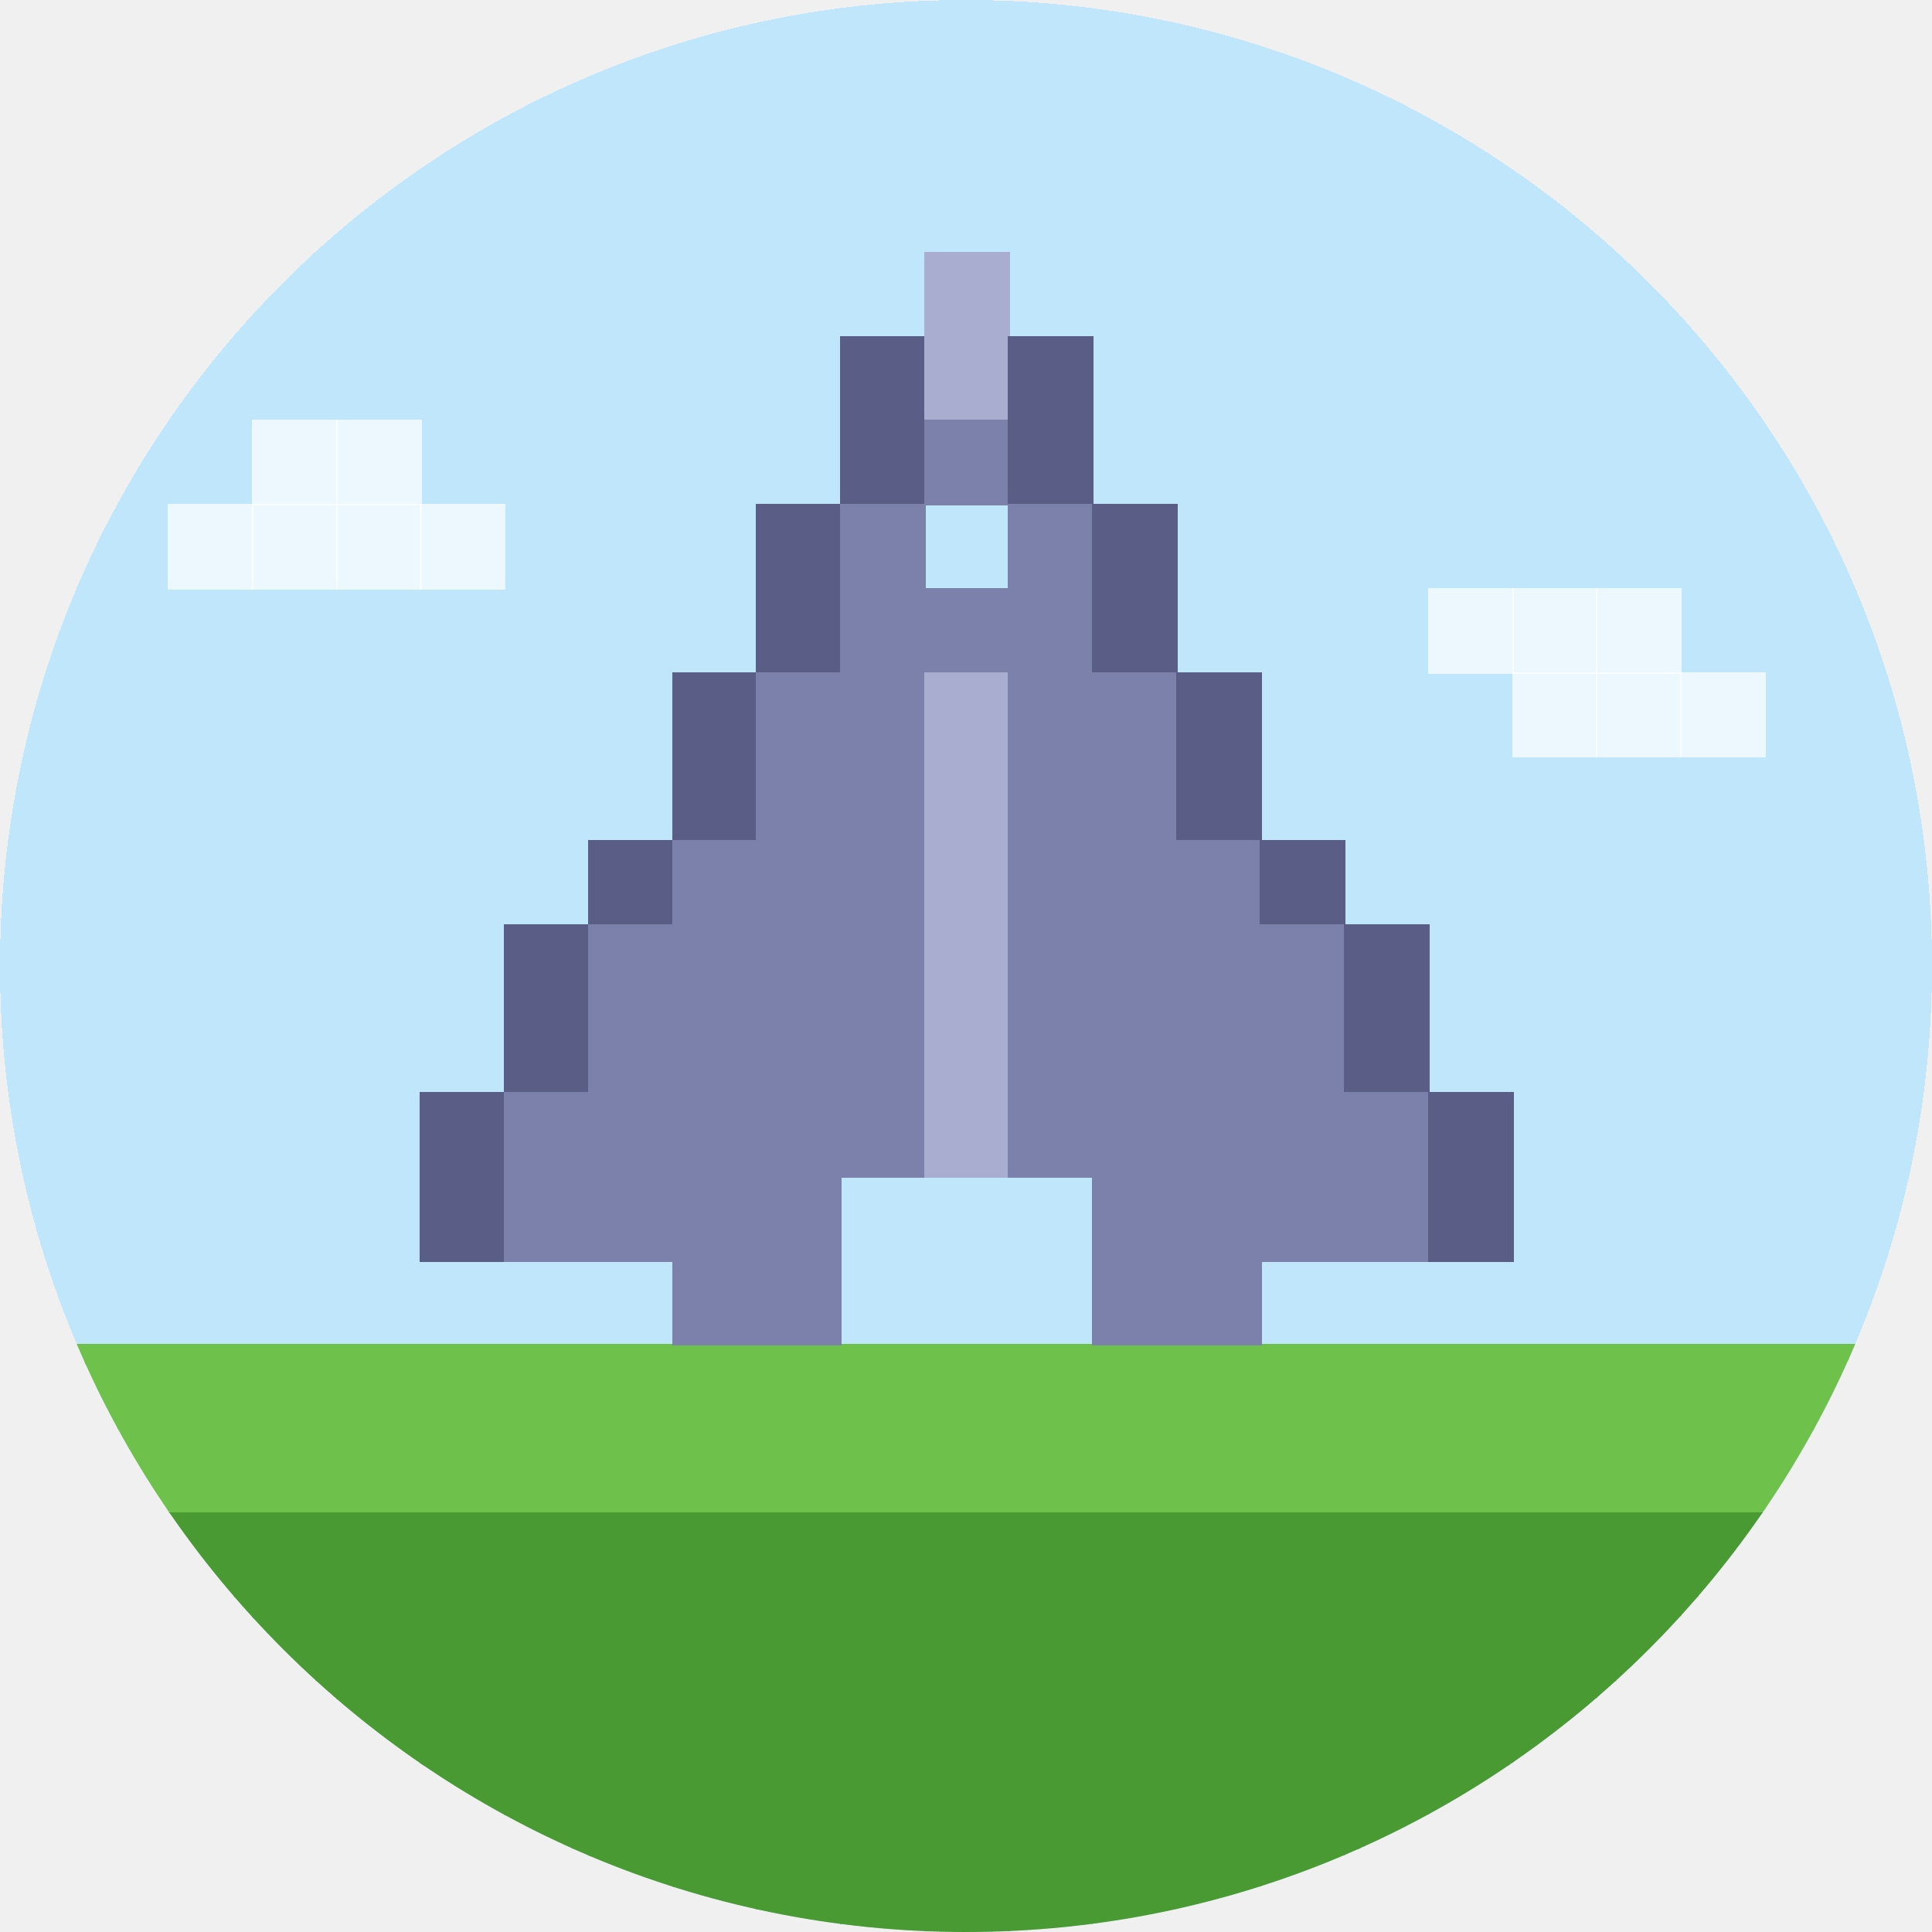
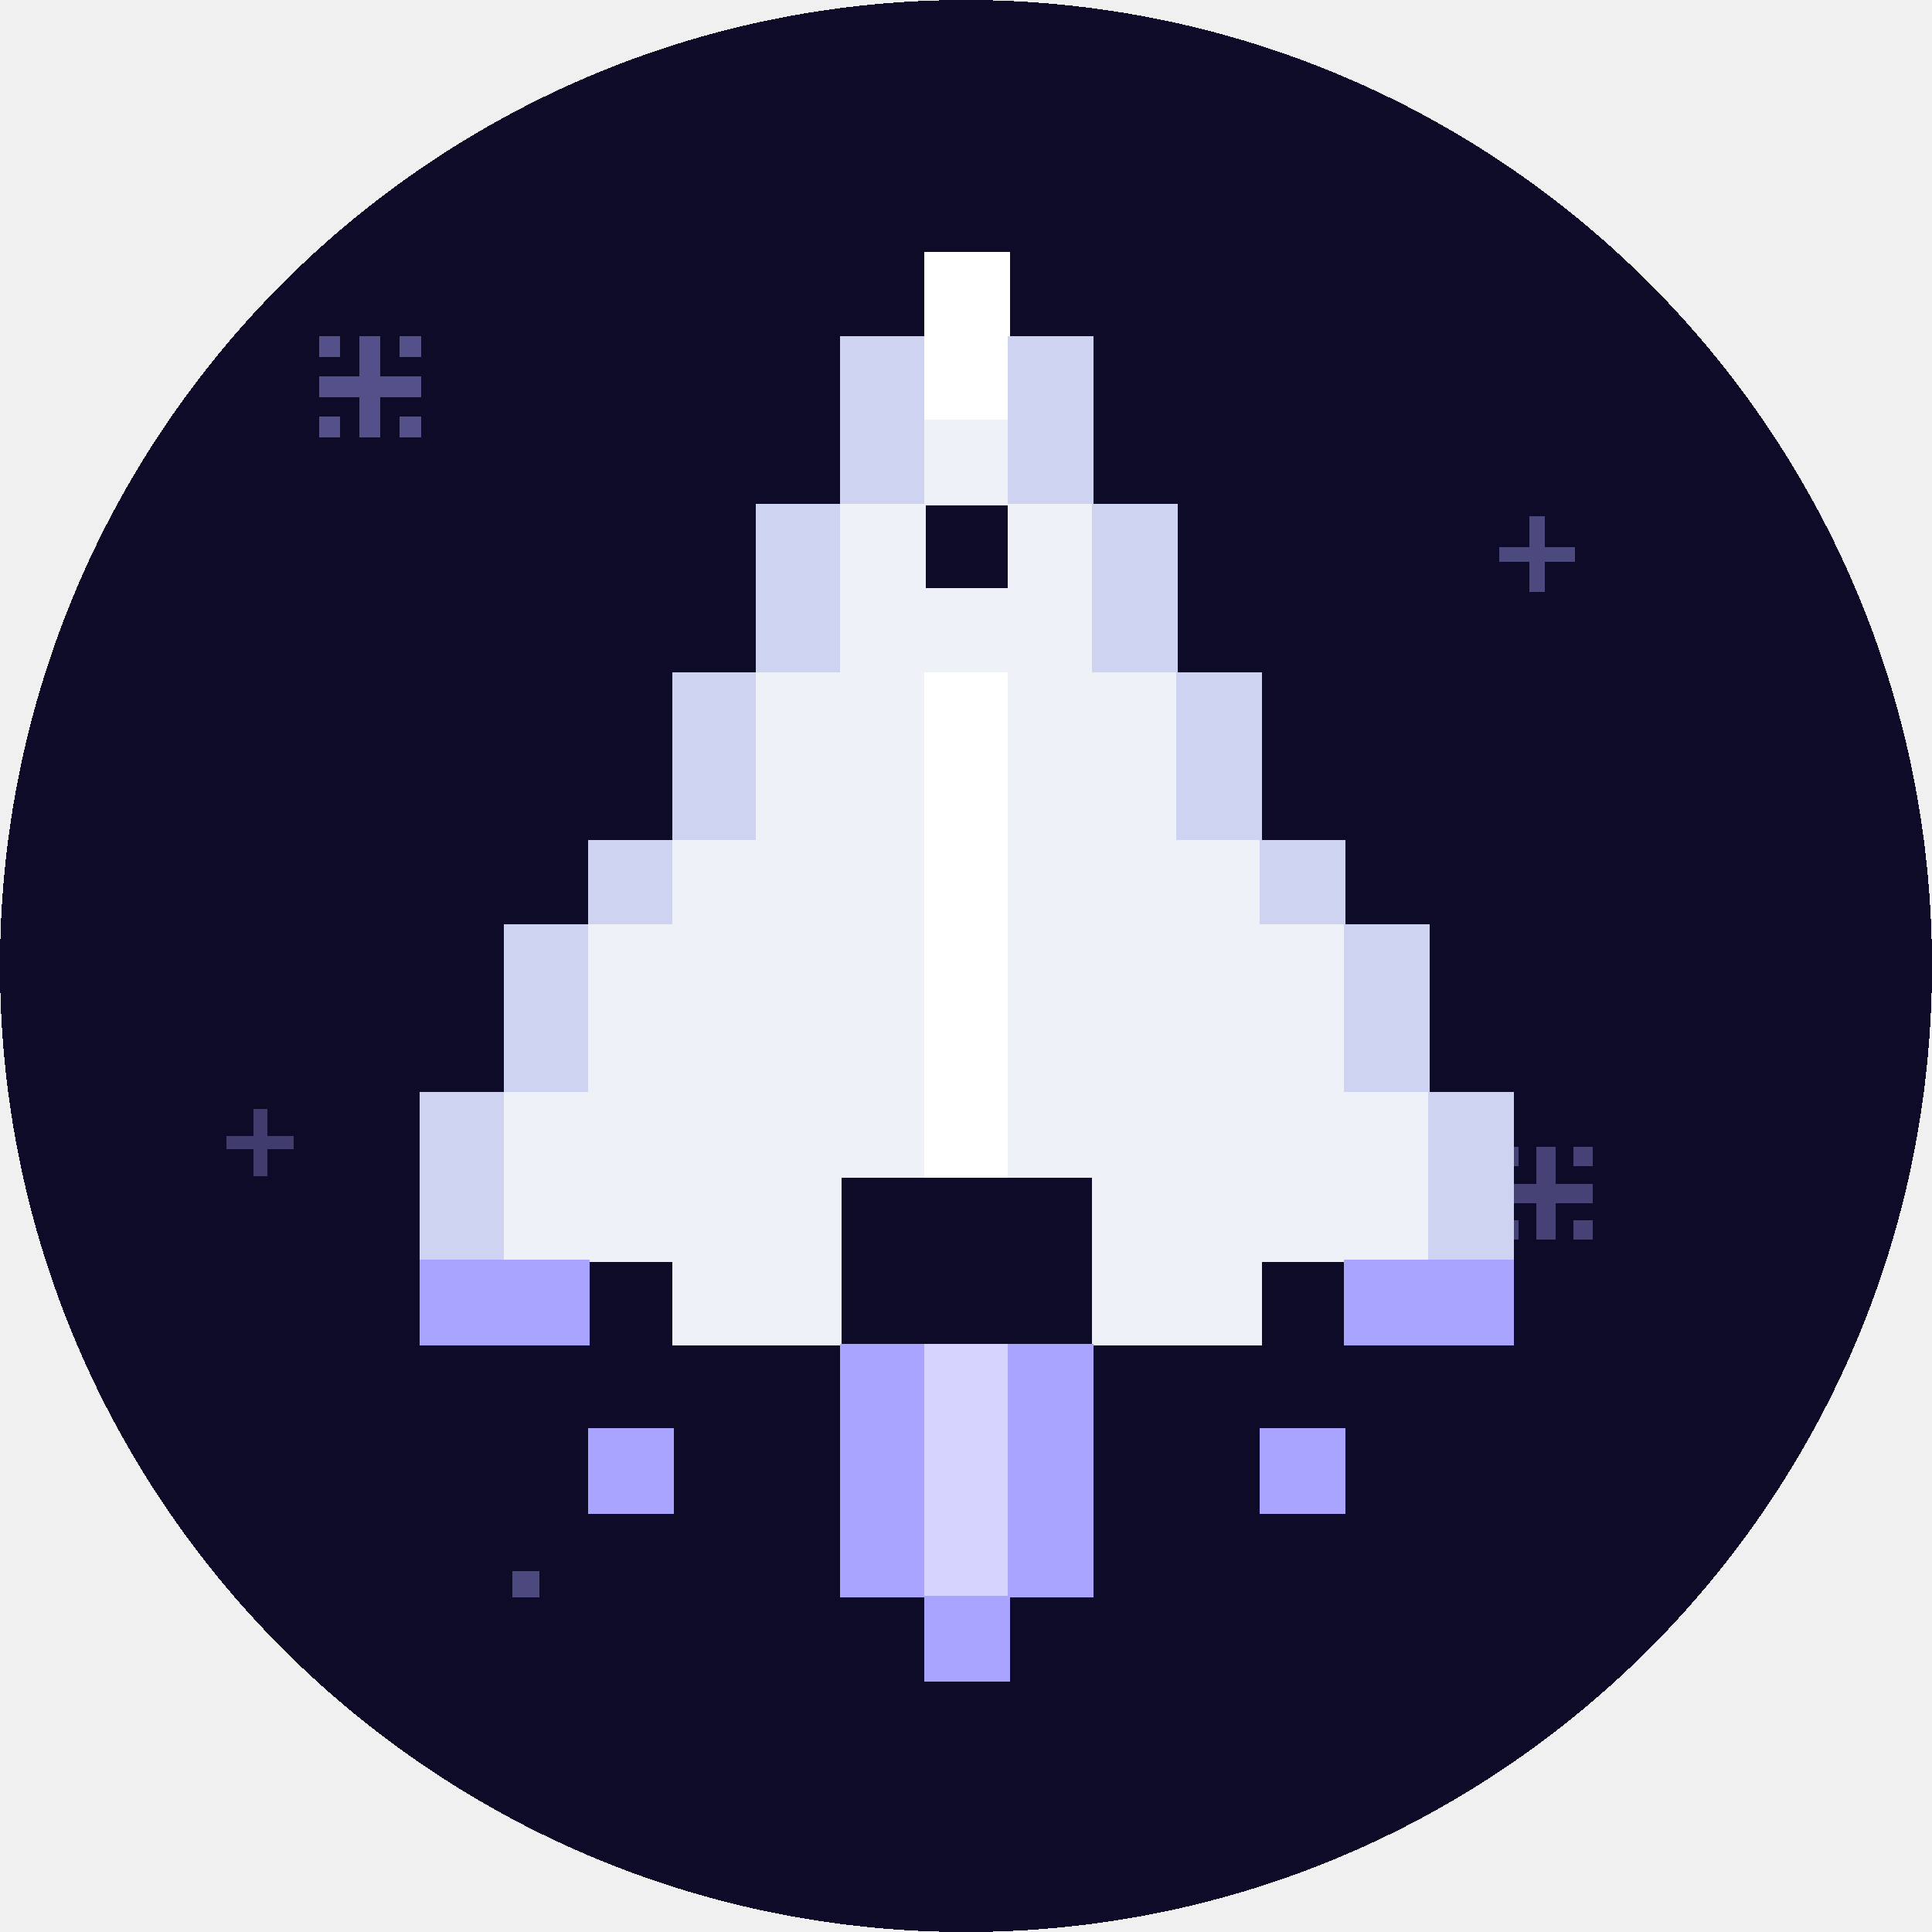
<svg xmlns="http://www.w3.org/2000/svg" width="512" height="512" viewBox="0 0 23 23" shape-rendering="crispEdges">
  <defs>
    <clipPath id="circleClip">
      <circle cx="11.5" cy="11.5" r="11.5" />
    </clipPath>
  </defs>
-   <circle cx="11.5" cy="11.5" r="11.5" fill="#bfe6fb" />
-   <g clip-path="url(#circleClip)">
-     <rect x="3" y="5" width="1.02" height="1.02" fill="#ffffff" opacity="0.7" />
-     <rect x="4" y="5" width="1.02" height="1.02" fill="#ffffff" opacity="0.7" />
-     <rect x="2" y="6" width="1.02" height="1.02" fill="#ffffff" opacity="0.7" />
-     <rect x="3" y="6" width="1.02" height="1.02" fill="#ffffff" opacity="0.7" />
-     <rect x="4" y="6" width="1.02" height="1.02" fill="#ffffff" opacity="0.7" />
-     <rect x="5" y="6" width="1.02" height="1.02" fill="#ffffff" opacity="0.7" />
-     <rect x="17" y="7" width="1.02" height="1.02" fill="#ffffff" opacity="0.7" />
-     <rect x="18" y="7" width="1.02" height="1.02" fill="#ffffff" opacity="0.7" />
-     <rect x="19" y="7" width="1.02" height="1.02" fill="#ffffff" opacity="0.7" />
-     <rect x="18" y="8" width="1.02" height="1.02" fill="#ffffff" opacity="0.7" />
-     <rect x="19" y="8" width="1.02" height="1.02" fill="#ffffff" opacity="0.7" />
-     <rect x="20" y="8" width="1.02" height="1.02" fill="#ffffff" opacity="0.7" />
-     <rect x="0" y="16" width="1.02" height="1.02" fill="#6ec14a" />
-     <rect x="1" y="16" width="1.02" height="1.02" fill="#6ec14a" />
-     <rect x="2" y="16" width="1.02" height="1.02" fill="#6ec14a" />
-     <rect x="3" y="16" width="1.02" height="1.02" fill="#6ec14a" />
-     <rect x="4" y="16" width="1.02" height="1.02" fill="#6ec14a" />
-     <rect x="5" y="16" width="1.02" height="1.02" fill="#6ec14a" />
-     <rect x="6" y="16" width="1.02" height="1.02" fill="#6ec14a" />
-     <rect x="7" y="16" width="1.02" height="1.02" fill="#6ec14a" />
-     <rect x="8" y="16" width="1.02" height="1.02" fill="#6ec14a" />
-     <rect x="9" y="16" width="1.02" height="1.02" fill="#6ec14a" />
-     <rect x="10" y="16" width="1.02" height="1.02" fill="#6ec14a" />
-     <rect x="11" y="16" width="1.02" height="1.02" fill="#6ec14a" />
-     <rect x="12" y="16" width="1.02" height="1.02" fill="#6ec14a" />
-     <rect x="13" y="16" width="1.02" height="1.02" fill="#6ec14a" />
-     <rect x="14" y="16" width="1.02" height="1.02" fill="#6ec14a" />
-     <rect x="15" y="16" width="1.02" height="1.02" fill="#6ec14a" />
-     <rect x="16" y="16" width="1.02" height="1.02" fill="#6ec14a" />
-     <rect x="17" y="16" width="1.02" height="1.02" fill="#6ec14a" />
-     <rect x="18" y="16" width="1.02" height="1.02" fill="#6ec14a" />
-     <rect x="19" y="16" width="1.02" height="1.02" fill="#6ec14a" />
-     <rect x="20" y="16" width="1.02" height="1.02" fill="#6ec14a" />
-     <rect x="21" y="16" width="1.02" height="1.02" fill="#6ec14a" />
-     <rect x="22" y="16" width="1.02" height="1.02" fill="#6ec14a" />
-     <rect x="0" y="17" width="1.02" height="1.02" fill="#6ec14a" />
-     <rect x="1" y="17" width="1.02" height="1.02" fill="#6ec14a" />
-     <rect x="2" y="17" width="1.02" height="1.02" fill="#6ec14a" />
-     <rect x="3" y="17" width="1.02" height="1.02" fill="#6ec14a" />
-     <rect x="4" y="17" width="1.02" height="1.02" fill="#6ec14a" />
-     <rect x="5" y="17" width="1.02" height="1.02" fill="#6ec14a" />
-     <rect x="6" y="17" width="1.02" height="1.02" fill="#6ec14a" />
-     <rect x="7" y="17" width="1.02" height="1.02" fill="#6ec14a" />
-     <rect x="8" y="17" width="1.02" height="1.02" fill="#6ec14a" />
-     <rect x="9" y="17" width="1.02" height="1.02" fill="#6ec14a" />
-     <rect x="10" y="17" width="1.02" height="1.02" fill="#6ec14a" />
-     <rect x="11" y="17" width="1.02" height="1.02" fill="#6ec14a" />
-     <rect x="12" y="17" width="1.02" height="1.02" fill="#6ec14a" />
-     <rect x="13" y="17" width="1.02" height="1.02" fill="#6ec14a" />
-     <rect x="14" y="17" width="1.02" height="1.02" fill="#6ec14a" />
-     <rect x="15" y="17" width="1.02" height="1.02" fill="#6ec14a" />
-     <rect x="16" y="17" width="1.02" height="1.02" fill="#6ec14a" />
-     <rect x="17" y="17" width="1.02" height="1.02" fill="#6ec14a" />
-     <rect x="18" y="17" width="1.02" height="1.02" fill="#6ec14a" />
-     <rect x="19" y="17" width="1.02" height="1.02" fill="#6ec14a" />
-     <rect x="20" y="17" width="1.02" height="1.02" fill="#6ec14a" />
-     <rect x="21" y="17" width="1.02" height="1.02" fill="#6ec14a" />
-     <rect x="22" y="17" width="1.02" height="1.02" fill="#6ec14a" />
-     <rect x="0" y="18" width="1.02" height="1.02" fill="#4a9a34" />
-     <rect x="1" y="18" width="1.02" height="1.02" fill="#4a9a34" />
-     <rect x="2" y="18" width="1.02" height="1.02" fill="#4a9a34" />
-     <rect x="3" y="18" width="1.02" height="1.02" fill="#4a9a34" />
-     <rect x="4" y="18" width="1.02" height="1.02" fill="#4a9a34" />
-     <rect x="5" y="18" width="1.02" height="1.02" fill="#4a9a34" />
-     <rect x="6" y="18" width="1.02" height="1.02" fill="#4a9a34" />
-     <rect x="7" y="18" width="1.02" height="1.02" fill="#4a9a34" />
-     <rect x="8" y="18" width="1.02" height="1.02" fill="#4a9a34" />
-     <rect x="9" y="18" width="1.02" height="1.02" fill="#4a9a34" />
-     <rect x="10" y="18" width="1.02" height="1.02" fill="#4a9a34" />
-     <rect x="11" y="18" width="1.02" height="1.02" fill="#4a9a34" />
-     <rect x="12" y="18" width="1.02" height="1.02" fill="#4a9a34" />
-     <rect x="13" y="18" width="1.02" height="1.02" fill="#4a9a34" />
-     <rect x="14" y="18" width="1.02" height="1.02" fill="#4a9a34" />
-     <rect x="15" y="18" width="1.02" height="1.02" fill="#4a9a34" />
-     <rect x="16" y="18" width="1.02" height="1.02" fill="#4a9a34" />
-     <rect x="17" y="18" width="1.02" height="1.02" fill="#4a9a34" />
-     <rect x="18" y="18" width="1.02" height="1.02" fill="#4a9a34" />
-     <rect x="19" y="18" width="1.02" height="1.02" fill="#4a9a34" />
-     <rect x="20" y="18" width="1.02" height="1.02" fill="#4a9a34" />
-     <rect x="21" y="18" width="1.02" height="1.02" fill="#4a9a34" />
-     <rect x="22" y="18" width="1.02" height="1.02" fill="#4a9a34" />
-     <rect x="0" y="19" width="1.02" height="1.02" fill="#4a9a34" />
-     <rect x="1" y="19" width="1.02" height="1.02" fill="#4a9a34" />
-     <rect x="2" y="19" width="1.02" height="1.02" fill="#4a9a34" />
-     <rect x="3" y="19" width="1.02" height="1.02" fill="#4a9a34" />
-     <rect x="4" y="19" width="1.02" height="1.02" fill="#4a9a34" />
-     <rect x="5" y="19" width="1.02" height="1.02" fill="#4a9a34" />
-     <rect x="6" y="19" width="1.02" height="1.02" fill="#4a9a34" />
-     <rect x="7" y="19" width="1.02" height="1.02" fill="#4a9a34" />
-     <rect x="8" y="19" width="1.02" height="1.02" fill="#4a9a34" />
-     <rect x="9" y="19" width="1.02" height="1.02" fill="#4a9a34" />
-     <rect x="10" y="19" width="1.02" height="1.02" fill="#4a9a34" />
-     <rect x="11" y="19" width="1.02" height="1.02" fill="#4a9a34" />
-     <rect x="12" y="19" width="1.02" height="1.02" fill="#4a9a34" />
-     <rect x="13" y="19" width="1.02" height="1.02" fill="#4a9a34" />
-     <rect x="14" y="19" width="1.02" height="1.02" fill="#4a9a34" />
-     <rect x="15" y="19" width="1.02" height="1.02" fill="#4a9a34" />
-     <rect x="16" y="19" width="1.02" height="1.02" fill="#4a9a34" />
-     <rect x="17" y="19" width="1.02" height="1.02" fill="#4a9a34" />
-     <rect x="18" y="19" width="1.02" height="1.02" fill="#4a9a34" />
-     <rect x="19" y="19" width="1.02" height="1.02" fill="#4a9a34" />
-     <rect x="20" y="19" width="1.02" height="1.02" fill="#4a9a34" />
-     <rect x="21" y="19" width="1.02" height="1.02" fill="#4a9a34" />
-     <rect x="22" y="19" width="1.02" height="1.02" fill="#4a9a34" />
-     <rect x="0" y="20" width="1.02" height="1.02" fill="#4a9a34" />
-     <rect x="1" y="20" width="1.02" height="1.02" fill="#4a9a34" />
-     <rect x="2" y="20" width="1.02" height="1.02" fill="#4a9a34" />
-     <rect x="3" y="20" width="1.02" height="1.02" fill="#4a9a34" />
-     <rect x="4" y="20" width="1.02" height="1.02" fill="#4a9a34" />
-     <rect x="5" y="20" width="1.02" height="1.02" fill="#4a9a34" />
-     <rect x="6" y="20" width="1.02" height="1.02" fill="#4a9a34" />
-     <rect x="7" y="20" width="1.02" height="1.02" fill="#4a9a34" />
-     <rect x="8" y="20" width="1.02" height="1.02" fill="#4a9a34" />
-     <rect x="9" y="20" width="1.02" height="1.02" fill="#4a9a34" />
-     <rect x="10" y="20" width="1.02" height="1.02" fill="#4a9a34" />
-     <rect x="11" y="20" width="1.02" height="1.02" fill="#4a9a34" />
-     <rect x="12" y="20" width="1.02" height="1.02" fill="#4a9a34" />
-     <rect x="13" y="20" width="1.02" height="1.02" fill="#4a9a34" />
-     <rect x="14" y="20" width="1.02" height="1.02" fill="#4a9a34" />
-     <rect x="15" y="20" width="1.02" height="1.02" fill="#4a9a34" />
-     <rect x="16" y="20" width="1.02" height="1.02" fill="#4a9a34" />
-     <rect x="17" y="20" width="1.02" height="1.02" fill="#4a9a34" />
-     <rect x="18" y="20" width="1.02" height="1.02" fill="#4a9a34" />
-     <rect x="19" y="20" width="1.02" height="1.02" fill="#4a9a34" />
-     <rect x="20" y="20" width="1.02" height="1.02" fill="#4a9a34" />
-     <rect x="21" y="20" width="1.02" height="1.02" fill="#4a9a34" />
-     <rect x="22" y="20" width="1.02" height="1.02" fill="#4a9a34" />
-     <rect x="0" y="21" width="1.02" height="1.02" fill="#4a9a34" />
-     <rect x="1" y="21" width="1.02" height="1.02" fill="#4a9a34" />
-     <rect x="2" y="21" width="1.02" height="1.02" fill="#4a9a34" />
-     <rect x="3" y="21" width="1.02" height="1.02" fill="#4a9a34" />
-     <rect x="4" y="21" width="1.02" height="1.02" fill="#4a9a34" />
-     <rect x="5" y="21" width="1.02" height="1.02" fill="#4a9a34" />
-     <rect x="6" y="21" width="1.02" height="1.02" fill="#4a9a34" />
-     <rect x="7" y="21" width="1.02" height="1.02" fill="#4a9a34" />
-     <rect x="8" y="21" width="1.02" height="1.02" fill="#4a9a34" />
-     <rect x="9" y="21" width="1.02" height="1.02" fill="#4a9a34" />
-     <rect x="10" y="21" width="1.02" height="1.02" fill="#4a9a34" />
-     <rect x="11" y="21" width="1.02" height="1.02" fill="#4a9a34" />
-     <rect x="12" y="21" width="1.02" height="1.02" fill="#4a9a34" />
-     <rect x="13" y="21" width="1.02" height="1.02" fill="#4a9a34" />
-     <rect x="14" y="21" width="1.02" height="1.02" fill="#4a9a34" />
-     <rect x="15" y="21" width="1.02" height="1.02" fill="#4a9a34" />
-     <rect x="16" y="21" width="1.02" height="1.02" fill="#4a9a34" />
-     <rect x="17" y="21" width="1.02" height="1.02" fill="#4a9a34" />
-     <rect x="18" y="21" width="1.02" height="1.02" fill="#4a9a34" />
-     <rect x="19" y="21" width="1.02" height="1.02" fill="#4a9a34" />
-     <rect x="20" y="21" width="1.02" height="1.02" fill="#4a9a34" />
-     <rect x="21" y="21" width="1.02" height="1.02" fill="#4a9a34" />
-     <rect x="22" y="21" width="1.02" height="1.02" fill="#4a9a34" />
-     <rect x="0" y="22" width="1.02" height="1.02" fill="#4a9a34" />
-     <rect x="1" y="22" width="1.02" height="1.02" fill="#4a9a34" />
-     <rect x="2" y="22" width="1.02" height="1.02" fill="#4a9a34" />
-     <rect x="3" y="22" width="1.02" height="1.02" fill="#4a9a34" />
-     <rect x="4" y="22" width="1.02" height="1.02" fill="#4a9a34" />
-     <rect x="5" y="22" width="1.02" height="1.02" fill="#4a9a34" />
-     <rect x="6" y="22" width="1.02" height="1.02" fill="#4a9a34" />
-     <rect x="7" y="22" width="1.02" height="1.02" fill="#4a9a34" />
-     <rect x="8" y="22" width="1.02" height="1.02" fill="#4a9a34" />
-     <rect x="9" y="22" width="1.02" height="1.02" fill="#4a9a34" />
-     <rect x="10" y="22" width="1.02" height="1.02" fill="#4a9a34" />
-     <rect x="11" y="22" width="1.02" height="1.02" fill="#4a9a34" />
-     <rect x="12" y="22" width="1.02" height="1.02" fill="#4a9a34" />
-     <rect x="13" y="22" width="1.02" height="1.02" fill="#4a9a34" />
-     <rect x="14" y="22" width="1.02" height="1.02" fill="#4a9a34" />
-     <rect x="15" y="22" width="1.02" height="1.02" fill="#4a9a34" />
-     <rect x="16" y="22" width="1.02" height="1.02" fill="#4a9a34" />
-     <rect x="17" y="22" width="1.02" height="1.02" fill="#4a9a34" />
-     <rect x="18" y="22" width="1.02" height="1.02" fill="#4a9a34" />
-     <rect x="19" y="22" width="1.02" height="1.02" fill="#4a9a34" />
-     <rect x="20" y="22" width="1.02" height="1.02" fill="#4a9a34" />
-     <rect x="21" y="22" width="1.02" height="1.02" fill="#4a9a34" />
-     <rect x="22" y="22" width="1.02" height="1.02" fill="#4a9a34" />
+   <circle cx="11.5" cy="11.5" r="11.5" fill="#0e0b29" />
+   <g clip-path="url(#circleClip)" fill="#a9a4ff">
+     <g opacity="0.45">
+       <rect x="3.800" y="4.000" width="0.250" height="0.250" />
+       <rect x="4.280" y="4.000" width="0.250" height="0.250" />
+       <rect x="4.760" y="4.000" width="0.250" height="0.250" />
+       <rect x="4.280" y="4.240" width="0.250" height="0.250" />
+       <rect x="3.800" y="4.480" width="0.250" height="0.250" />
+       <rect x="4.040" y="4.480" width="0.250" height="0.250" />
+       <rect x="4.280" y="4.480" width="0.250" height="0.250" />
+       <rect x="4.520" y="4.480" width="0.250" height="0.250" />
+       <rect x="4.760" y="4.480" width="0.250" height="0.250" />
+       <rect x="4.280" y="4.720" width="0.250" height="0.250" />
+       <rect x="3.800" y="4.960" width="0.250" height="0.250" />
+       <rect x="4.280" y="4.960" width="0.250" height="0.250" />
+       <rect x="4.760" y="4.960" width="0.250" height="0.250" />
+     </g>
+     <g opacity="0.36">
+       <rect x="17.850" y="13.650" width="0.230" height="0.230" />
+       <rect x="18.290" y="13.650" width="0.230" height="0.230" />
+       <rect x="18.730" y="13.650" width="0.230" height="0.230" />
+       <rect x="18.290" y="13.870" width="0.230" height="0.230" />
+       <rect x="17.850" y="14.090" width="0.230" height="0.230" />
+       <rect x="18.070" y="14.090" width="0.230" height="0.230" />
+       <rect x="18.290" y="14.090" width="0.230" height="0.230" />
+       <rect x="18.510" y="14.090" width="0.230" height="0.230" />
+       <rect x="18.730" y="14.090" width="0.230" height="0.230" />
+       <rect x="18.290" y="14.310" width="0.230" height="0.230" />
+       <rect x="17.850" y="14.530" width="0.230" height="0.230" />
+       <rect x="18.290" y="14.530" width="0.230" height="0.230" />
+       <rect x="18.730" y="14.530" width="0.230" height="0.230" />
+     </g>
+     <g opacity="0.4">
+       <rect x="17.850" y="6.510" width="0.900" height="0.180" />
+       <rect x="18.210" y="6.150" width="0.180" height="0.900" />
+     </g>
+     <g opacity="0.32">
+       <rect x="2.700" y="13.520" width="0.800" height="0.160" />
+       <rect x="3.020" y="13.200" width="0.160" height="0.800" />
+     </g>
+     <rect x="6.100" y="18.700" width="0.32" height="0.32" opacity="0.4" />
  </g>
  <g transform="translate(5,3)">
-     <rect x="6" y="0" width="1.02" height="1.02" fill="#a9adcf" />
-     <rect x="5" y="1" width="1.02" height="1.02" fill="#5a5e86" />
-     <rect x="6" y="1" width="1.02" height="1.02" fill="#a9adcf" />
-     <rect x="7" y="1" width="1.02" height="1.02" fill="#5a5e86" />
-     <rect x="5" y="2" width="1.02" height="1.02" fill="#5a5e86" />
-     <rect x="6" y="2" width="1.02" height="1.02" fill="#7c81ab" />
-     <rect x="7" y="2" width="1.02" height="1.02" fill="#5a5e86" />
-     <rect x="4" y="3" width="1.02" height="1.02" fill="#5a5e86" />
-     <rect x="5" y="3" width="1.02" height="1.02" fill="#7c81ab" />
-     <rect x="7" y="3" width="1.02" height="1.02" fill="#7c81ab" />
-     <rect x="8" y="3" width="1.02" height="1.02" fill="#5a5e86" />
-     <rect x="4" y="4" width="1.02" height="1.02" fill="#5a5e86" />
-     <rect x="5" y="4" width="1.02" height="1.02" fill="#7c81ab" />
-     <rect x="6" y="4" width="1.02" height="1.02" fill="#7c81ab" />
-     <rect x="7" y="4" width="1.02" height="1.02" fill="#7c81ab" />
-     <rect x="8" y="4" width="1.02" height="1.02" fill="#5a5e86" />
-     <rect x="3" y="5" width="1.02" height="1.02" fill="#5a5e86" />
-     <rect x="4" y="5" width="1.02" height="1.02" fill="#7c81ab" />
-     <rect x="5" y="5" width="1.02" height="1.02" fill="#7c81ab" />
-     <rect x="6" y="5" width="1.02" height="1.02" fill="#a9adcf" />
-     <rect x="7" y="5" width="1.02" height="1.02" fill="#7c81ab" />
-     <rect x="8" y="5" width="1.02" height="1.02" fill="#7c81ab" />
-     <rect x="9" y="5" width="1.02" height="1.02" fill="#5a5e86" />
-     <rect x="3" y="6" width="1.02" height="1.02" fill="#5a5e86" />
-     <rect x="4" y="6" width="1.02" height="1.02" fill="#7c81ab" />
-     <rect x="5" y="6" width="1.02" height="1.02" fill="#7c81ab" />
-     <rect x="6" y="6" width="1.02" height="1.02" fill="#a9adcf" />
-     <rect x="7" y="6" width="1.02" height="1.02" fill="#7c81ab" />
-     <rect x="8" y="6" width="1.02" height="1.02" fill="#7c81ab" />
-     <rect x="9" y="6" width="1.02" height="1.02" fill="#5a5e86" />
-     <rect x="2" y="7" width="1.02" height="1.02" fill="#5a5e86" />
-     <rect x="3" y="7" width="1.02" height="1.02" fill="#7c81ab" />
-     <rect x="4" y="7" width="1.02" height="1.02" fill="#7c81ab" />
-     <rect x="5" y="7" width="1.02" height="1.02" fill="#7c81ab" />
-     <rect x="6" y="7" width="1.02" height="1.02" fill="#a9adcf" />
-     <rect x="7" y="7" width="1.02" height="1.02" fill="#7c81ab" />
-     <rect x="8" y="7" width="1.02" height="1.02" fill="#7c81ab" />
-     <rect x="9" y="7" width="1.02" height="1.02" fill="#7c81ab" />
-     <rect x="10" y="7" width="1.02" height="1.02" fill="#5a5e86" />
-     <rect x="1" y="8" width="1.02" height="1.02" fill="#5a5e86" />
-     <rect x="2" y="8" width="1.02" height="1.02" fill="#7c81ab" />
-     <rect x="3" y="8" width="1.02" height="1.02" fill="#7c81ab" />
-     <rect x="4" y="8" width="1.02" height="1.02" fill="#7c81ab" />
-     <rect x="5" y="8" width="1.02" height="1.02" fill="#7c81ab" />
-     <rect x="6" y="8" width="1.02" height="1.02" fill="#a9adcf" />
-     <rect x="7" y="8" width="1.02" height="1.02" fill="#7c81ab" />
-     <rect x="8" y="8" width="1.02" height="1.02" fill="#7c81ab" />
-     <rect x="9" y="8" width="1.02" height="1.02" fill="#7c81ab" />
-     <rect x="10" y="8" width="1.02" height="1.02" fill="#7c81ab" />
-     <rect x="11" y="8" width="1.02" height="1.02" fill="#5a5e86" />
-     <rect x="1" y="9" width="1.02" height="1.02" fill="#5a5e86" />
-     <rect x="2" y="9" width="1.02" height="1.02" fill="#7c81ab" />
-     <rect x="3" y="9" width="1.02" height="1.02" fill="#7c81ab" />
-     <rect x="4" y="9" width="1.02" height="1.02" fill="#7c81ab" />
-     <rect x="5" y="9" width="1.02" height="1.02" fill="#7c81ab" />
-     <rect x="6" y="9" width="1.02" height="1.02" fill="#a9adcf" />
-     <rect x="7" y="9" width="1.02" height="1.02" fill="#7c81ab" />
-     <rect x="8" y="9" width="1.02" height="1.02" fill="#7c81ab" />
-     <rect x="9" y="9" width="1.02" height="1.02" fill="#7c81ab" />
-     <rect x="10" y="9" width="1.02" height="1.02" fill="#7c81ab" />
-     <rect x="11" y="9" width="1.02" height="1.02" fill="#5a5e86" />
-     <rect x="0" y="10" width="1.02" height="1.02" fill="#5a5e86" />
-     <rect x="1" y="10" width="1.02" height="1.02" fill="#7c81ab" />
-     <rect x="2" y="10" width="1.02" height="1.02" fill="#7c81ab" />
-     <rect x="3" y="10" width="1.02" height="1.02" fill="#7c81ab" />
-     <rect x="4" y="10" width="1.02" height="1.02" fill="#7c81ab" />
-     <rect x="5" y="10" width="1.02" height="1.02" fill="#7c81ab" />
-     <rect x="6" y="10" width="1.02" height="1.02" fill="#a9adcf" />
-     <rect x="7" y="10" width="1.02" height="1.02" fill="#7c81ab" />
-     <rect x="8" y="10" width="1.02" height="1.02" fill="#7c81ab" />
-     <rect x="9" y="10" width="1.02" height="1.02" fill="#7c81ab" />
-     <rect x="10" y="10" width="1.02" height="1.02" fill="#7c81ab" />
-     <rect x="11" y="10" width="1.02" height="1.02" fill="#7c81ab" />
-     <rect x="12" y="10" width="1.02" height="1.02" fill="#5a5e86" />
-     <rect x="0" y="11" width="1.02" height="1.02" fill="#5a5e86" />
-     <rect x="1" y="11" width="1.02" height="1.02" fill="#7c81ab" />
-     <rect x="2" y="11" width="1.02" height="1.02" fill="#7c81ab" />
-     <rect x="3" y="11" width="1.02" height="1.02" fill="#7c81ab" />
-     <rect x="4" y="11" width="1.02" height="1.02" fill="#7c81ab" />
-     <rect x="8" y="11" width="1.02" height="1.02" fill="#7c81ab" />
-     <rect x="9" y="11" width="1.02" height="1.02" fill="#7c81ab" />
-     <rect x="10" y="11" width="1.02" height="1.02" fill="#7c81ab" />
-     <rect x="11" y="11" width="1.02" height="1.02" fill="#7c81ab" />
-     <rect x="12" y="11" width="1.02" height="1.02" fill="#5a5e86" />
-     <rect x="3" y="12" width="1.02" height="1.02" fill="#7c81ab" />
-     <rect x="4" y="12" width="1.02" height="1.02" fill="#7c81ab" />
-     <rect x="8" y="12" width="1.02" height="1.02" fill="#7c81ab" />
-     <rect x="9" y="12" width="1.02" height="1.02" fill="#7c81ab" />
+     <rect x="6" y="0" width="1.02" height="1.02" fill="#ffffff" />
+     <rect x="5" y="1" width="1.02" height="1.02" fill="#cfd3f2" />
+     <rect x="6" y="1" width="1.02" height="1.02" fill="#ffffff" />
+     <rect x="7" y="1" width="1.02" height="1.02" fill="#cfd3f2" />
+     <rect x="5" y="2" width="1.02" height="1.02" fill="#cfd3f2" />
+     <rect x="6" y="2" width="1.02" height="1.02" fill="#eef1f8" />
+     <rect x="7" y="2" width="1.02" height="1.02" fill="#cfd3f2" />
+     <rect x="4" y="3" width="1.02" height="1.02" fill="#cfd3f2" />
+     <rect x="5" y="3" width="1.02" height="1.02" fill="#eef1f8" />
+     <rect x="7" y="3" width="1.02" height="1.02" fill="#eef1f8" />
+     <rect x="8" y="3" width="1.02" height="1.02" fill="#cfd3f2" />
+     <rect x="4" y="4" width="1.02" height="1.02" fill="#cfd3f2" />
+     <rect x="5" y="4" width="1.02" height="1.02" fill="#eef1f8" />
+     <rect x="6" y="4" width="1.02" height="1.02" fill="#eef1f8" />
+     <rect x="7" y="4" width="1.02" height="1.02" fill="#eef1f8" />
+     <rect x="8" y="4" width="1.02" height="1.02" fill="#cfd3f2" />
+     <rect x="3" y="5" width="1.02" height="1.02" fill="#cfd3f2" />
+     <rect x="4" y="5" width="1.02" height="1.02" fill="#eef1f8" />
+     <rect x="5" y="5" width="1.02" height="1.02" fill="#eef1f8" />
+     <rect x="6" y="5" width="1.02" height="1.02" fill="#ffffff" />
+     <rect x="7" y="5" width="1.02" height="1.02" fill="#eef1f8" />
+     <rect x="8" y="5" width="1.02" height="1.02" fill="#eef1f8" />
+     <rect x="9" y="5" width="1.02" height="1.02" fill="#cfd3f2" />
+     <rect x="3" y="6" width="1.02" height="1.02" fill="#cfd3f2" />
+     <rect x="4" y="6" width="1.02" height="1.02" fill="#eef1f8" />
+     <rect x="5" y="6" width="1.02" height="1.02" fill="#eef1f8" />
+     <rect x="6" y="6" width="1.02" height="1.02" fill="#ffffff" />
+     <rect x="7" y="6" width="1.02" height="1.02" fill="#eef1f8" />
+     <rect x="8" y="6" width="1.02" height="1.02" fill="#eef1f8" />
+     <rect x="9" y="6" width="1.02" height="1.02" fill="#cfd3f2" />
+     <rect x="2" y="7" width="1.02" height="1.02" fill="#cfd3f2" />
+     <rect x="3" y="7" width="1.02" height="1.02" fill="#eef1f8" />
+     <rect x="4" y="7" width="1.02" height="1.02" fill="#eef1f8" />
+     <rect x="5" y="7" width="1.02" height="1.02" fill="#eef1f8" />
+     <rect x="6" y="7" width="1.02" height="1.02" fill="#ffffff" />
+     <rect x="7" y="7" width="1.02" height="1.02" fill="#eef1f8" />
+     <rect x="8" y="7" width="1.02" height="1.02" fill="#eef1f8" />
+     <rect x="9" y="7" width="1.02" height="1.02" fill="#eef1f8" />
+     <rect x="10" y="7" width="1.02" height="1.02" fill="#cfd3f2" />
+     <rect x="1" y="8" width="1.02" height="1.02" fill="#cfd3f2" />
+     <rect x="2" y="8" width="1.02" height="1.02" fill="#eef1f8" />
+     <rect x="3" y="8" width="1.02" height="1.02" fill="#eef1f8" />
+     <rect x="4" y="8" width="1.02" height="1.02" fill="#eef1f8" />
+     <rect x="5" y="8" width="1.02" height="1.02" fill="#eef1f8" />
+     <rect x="6" y="8" width="1.02" height="1.02" fill="#ffffff" />
+     <rect x="7" y="8" width="1.02" height="1.02" fill="#eef1f8" />
+     <rect x="8" y="8" width="1.02" height="1.02" fill="#eef1f8" />
+     <rect x="9" y="8" width="1.02" height="1.02" fill="#eef1f8" />
+     <rect x="10" y="8" width="1.02" height="1.02" fill="#eef1f8" />
+     <rect x="11" y="8" width="1.02" height="1.02" fill="#cfd3f2" />
+     <rect x="1" y="9" width="1.02" height="1.02" fill="#cfd3f2" />
+     <rect x="2" y="9" width="1.02" height="1.02" fill="#eef1f8" />
+     <rect x="3" y="9" width="1.02" height="1.02" fill="#eef1f8" />
+     <rect x="4" y="9" width="1.02" height="1.02" fill="#eef1f8" />
+     <rect x="5" y="9" width="1.02" height="1.02" fill="#eef1f8" />
+     <rect x="6" y="9" width="1.02" height="1.02" fill="#ffffff" />
+     <rect x="7" y="9" width="1.02" height="1.02" fill="#eef1f8" />
+     <rect x="8" y="9" width="1.02" height="1.02" fill="#eef1f8" />
+     <rect x="9" y="9" width="1.02" height="1.02" fill="#eef1f8" />
+     <rect x="10" y="9" width="1.02" height="1.02" fill="#eef1f8" />
+     <rect x="11" y="9" width="1.02" height="1.02" fill="#cfd3f2" />
+     <rect x="0" y="10" width="1.02" height="1.02" fill="#cfd3f2" />
+     <rect x="1" y="10" width="1.02" height="1.02" fill="#eef1f8" />
+     <rect x="2" y="10" width="1.02" height="1.02" fill="#eef1f8" />
+     <rect x="3" y="10" width="1.02" height="1.02" fill="#eef1f8" />
+     <rect x="4" y="10" width="1.02" height="1.02" fill="#eef1f8" />
+     <rect x="5" y="10" width="1.02" height="1.02" fill="#eef1f8" />
+     <rect x="6" y="10" width="1.02" height="1.02" fill="#ffffff" />
+     <rect x="7" y="10" width="1.02" height="1.02" fill="#eef1f8" />
+     <rect x="8" y="10" width="1.02" height="1.02" fill="#eef1f8" />
+     <rect x="9" y="10" width="1.02" height="1.02" fill="#eef1f8" />
+     <rect x="10" y="10" width="1.02" height="1.02" fill="#eef1f8" />
+     <rect x="11" y="10" width="1.02" height="1.02" fill="#eef1f8" />
+     <rect x="12" y="10" width="1.02" height="1.02" fill="#cfd3f2" />
+     <rect x="0" y="11" width="1.02" height="1.02" fill="#cfd3f2" />
+     <rect x="1" y="11" width="1.02" height="1.02" fill="#eef1f8" />
+     <rect x="2" y="11" width="1.02" height="1.02" fill="#eef1f8" />
+     <rect x="3" y="11" width="1.02" height="1.02" fill="#eef1f8" />
+     <rect x="4" y="11" width="1.02" height="1.02" fill="#eef1f8" />
+     <rect x="8" y="11" width="1.02" height="1.02" fill="#eef1f8" />
+     <rect x="9" y="11" width="1.02" height="1.02" fill="#eef1f8" />
+     <rect x="10" y="11" width="1.02" height="1.02" fill="#eef1f8" />
+     <rect x="11" y="11" width="1.02" height="1.02" fill="#eef1f8" />
+     <rect x="12" y="11" width="1.02" height="1.02" fill="#cfd3f2" />
+     <rect x="0" y="12" width="1.02" height="1.02" fill="#a9a4ff" />
+     <rect x="1" y="12" width="1.02" height="1.02" fill="#a9a4ff" />
+     <rect x="3" y="12" width="1.02" height="1.02" fill="#eef1f8" />
+     <rect x="4" y="12" width="1.02" height="1.02" fill="#eef1f8" />
+     <rect x="8" y="12" width="1.02" height="1.02" fill="#eef1f8" />
+     <rect x="9" y="12" width="1.02" height="1.02" fill="#eef1f8" />
+     <rect x="11" y="12" width="1.02" height="1.02" fill="#a9a4ff" />
+     <rect x="12" y="12" width="1.02" height="1.02" fill="#a9a4ff" />
+     <rect x="5" y="13" width="1.02" height="1.02" fill="#a9a4ff" />
+     <rect x="6" y="13" width="1.02" height="1.02" fill="#d6d3ff" />
+     <rect x="7" y="13" width="1.02" height="1.02" fill="#a9a4ff" />
+     <rect x="2" y="14" width="1.02" height="1.02" fill="#a9a4ff" />
+     <rect x="5" y="14" width="1.02" height="1.02" fill="#a9a4ff" />
+     <rect x="6" y="14" width="1.02" height="1.02" fill="#d6d3ff" />
+     <rect x="7" y="14" width="1.02" height="1.02" fill="#a9a4ff" />
+     <rect x="10" y="14" width="1.02" height="1.02" fill="#a9a4ff" />
+     <rect x="5" y="15" width="1.02" height="1.02" fill="#a9a4ff" />
+     <rect x="6" y="15" width="1.02" height="1.02" fill="#d6d3ff" />
+     <rect x="7" y="15" width="1.02" height="1.02" fill="#a9a4ff" />
+     <rect x="6" y="16" width="1.02" height="1.02" fill="#a9a4ff" />
  </g>
</svg>
